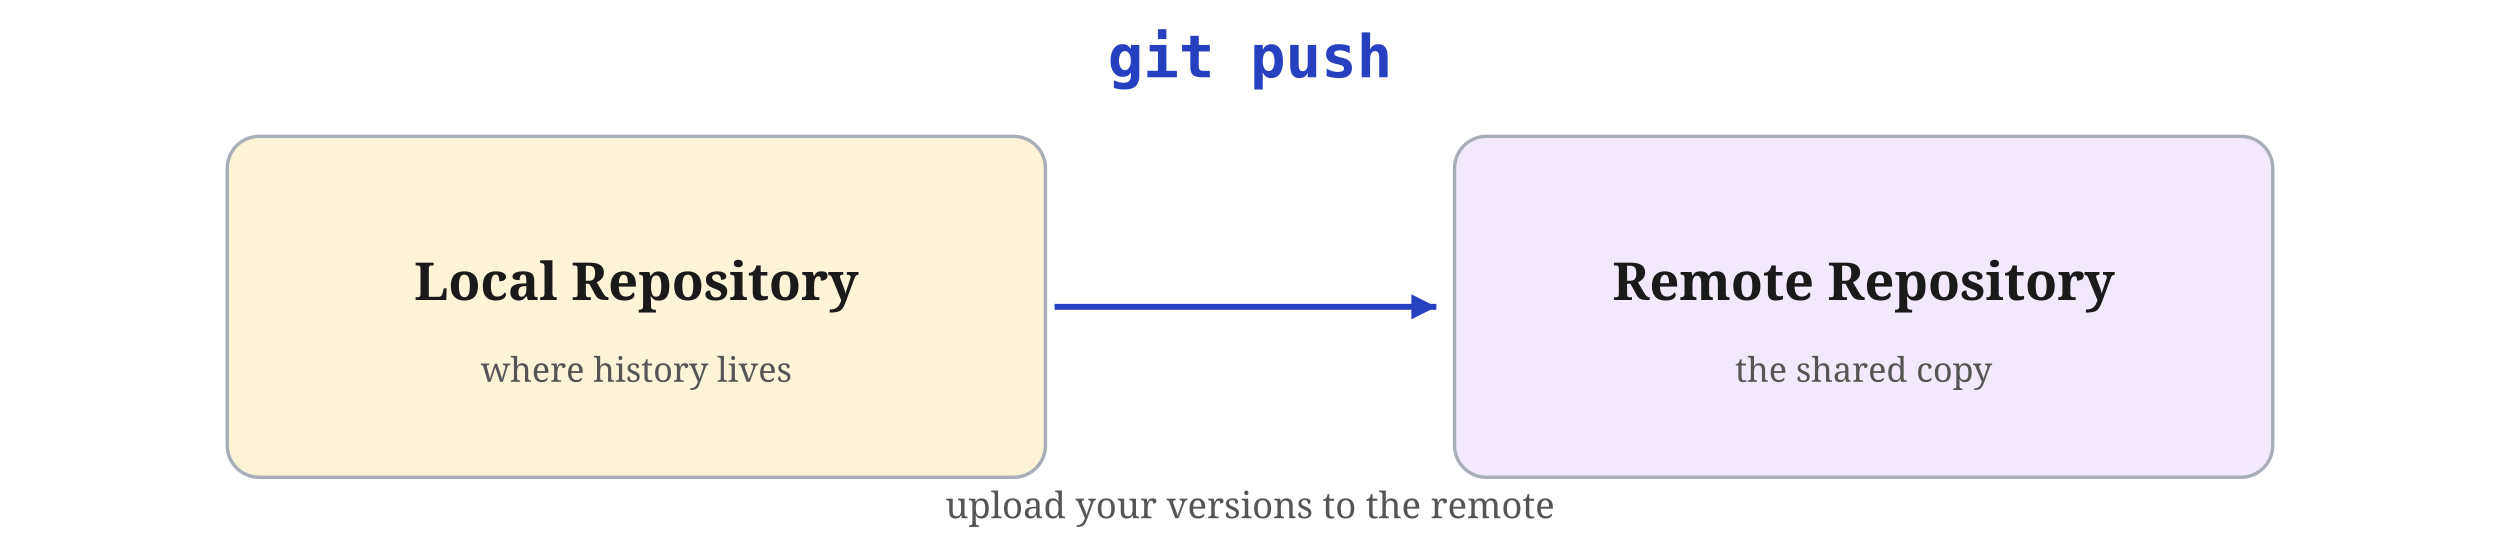
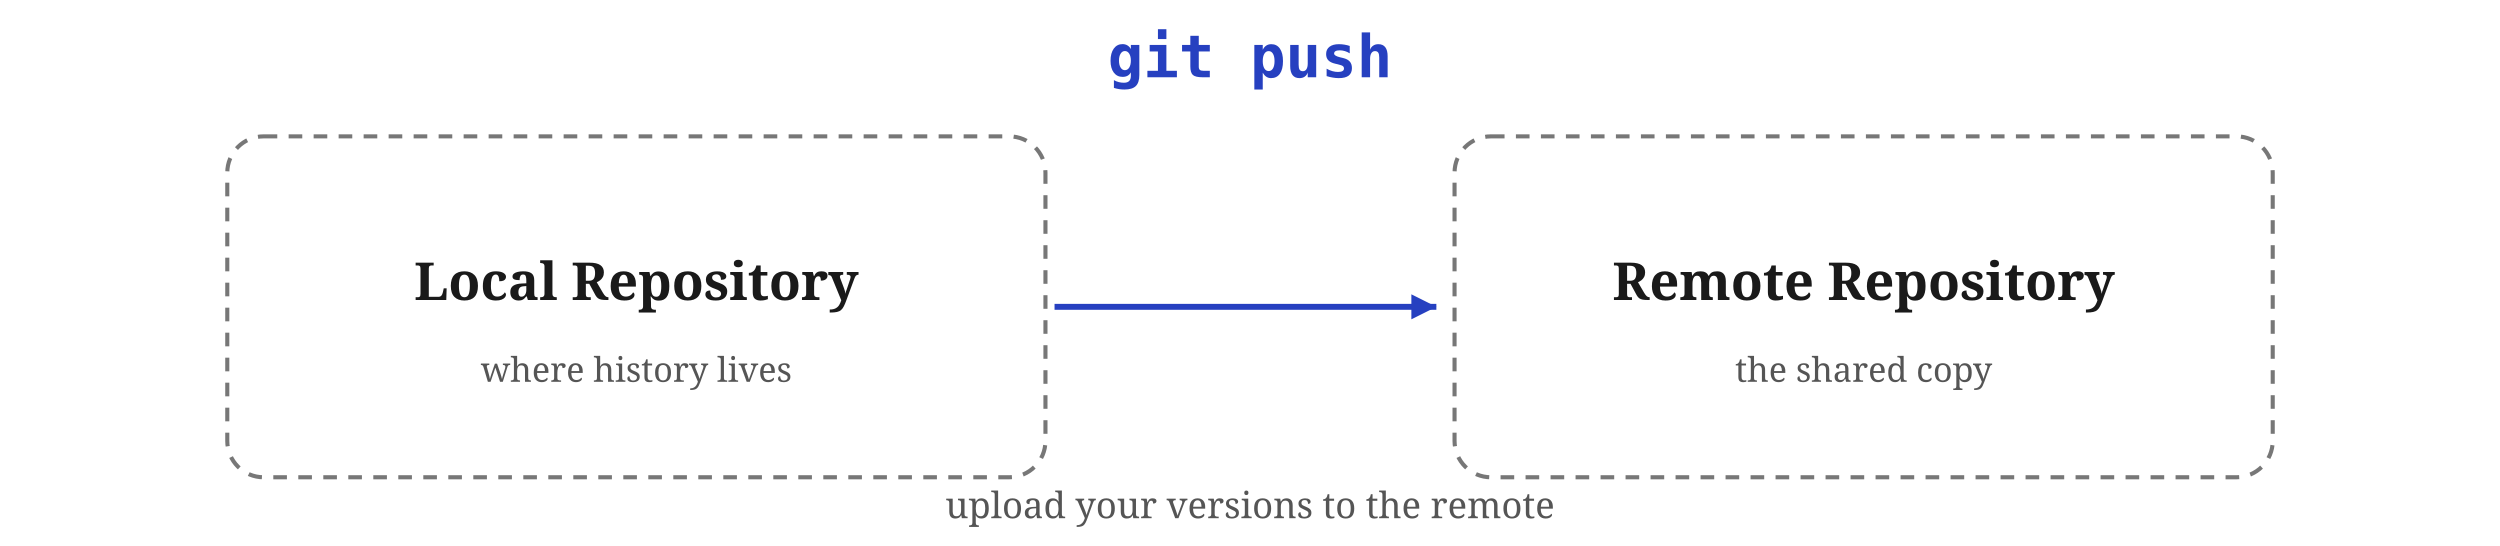
<svg xmlns="http://www.w3.org/2000/svg" width="1100" height="240" viewBox="0 0 1100 240" font-family="Droid Serif, Georgia, serif">
-   <rect x="100" y="60" width="360" height="150" rx="14" fill="#fdf3d7" stroke="#a7aeb8" stroke-width="1.5" />
-   <rect x="640" y="60" width="360" height="150" rx="14" fill="#f2eafc" stroke="#a7aeb8" stroke-width="1.5" />
+   <rect x="100" y="60" width="360" height="150" rx="16" fill="none" stroke="#777777" stroke-width="1.8" stroke-dasharray="6 5" />
+   <rect x="640" y="60" width="360" height="150" rx="16" fill="none" stroke="#777777" stroke-width="1.8" stroke-dasharray="6 5" />
  <text x="280.0" y="132" text-anchor="middle" font-family="Droid Serif, Georgia, serif" font-size="23" font-weight="bold" fill="#1a1a1a">Local Repository</text>
  <text x="280.0" y="168" text-anchor="middle" font-family="Droid Serif, Georgia, serif" font-size="15" fill="#555555">where history lives</text>
  <text x="820.0" y="132" text-anchor="middle" font-family="Droid Serif, Georgia, serif" font-size="23" font-weight="bold" fill="#1a1a1a">Remote Repository</text>
  <text x="820.0" y="168" text-anchor="middle" font-family="Droid Serif, Georgia, serif" font-size="15" fill="#555555">the shared copy</text>
  <text x="550.0" y="34" text-anchor="middle" font-family="Inconsolata, 'Ubuntu Mono', Consolas, Menlo, monospace" font-size="26" font-weight="bold" fill="#2640c0">git push</text>
  <polyline points="464,135.0 632,135.0" fill="none" stroke="#2640c0" stroke-width="2.6" stroke-linejoin="round" />
  <polygon points="632.0,135.0 621.0,140.5 621.0,129.5" fill="#2640c0" />
  <text x="550.0" y="228" text-anchor="middle" font-family="Droid Serif, Georgia, serif" font-size="16" fill="#555555">upload your versions to the remote</text>
</svg>
